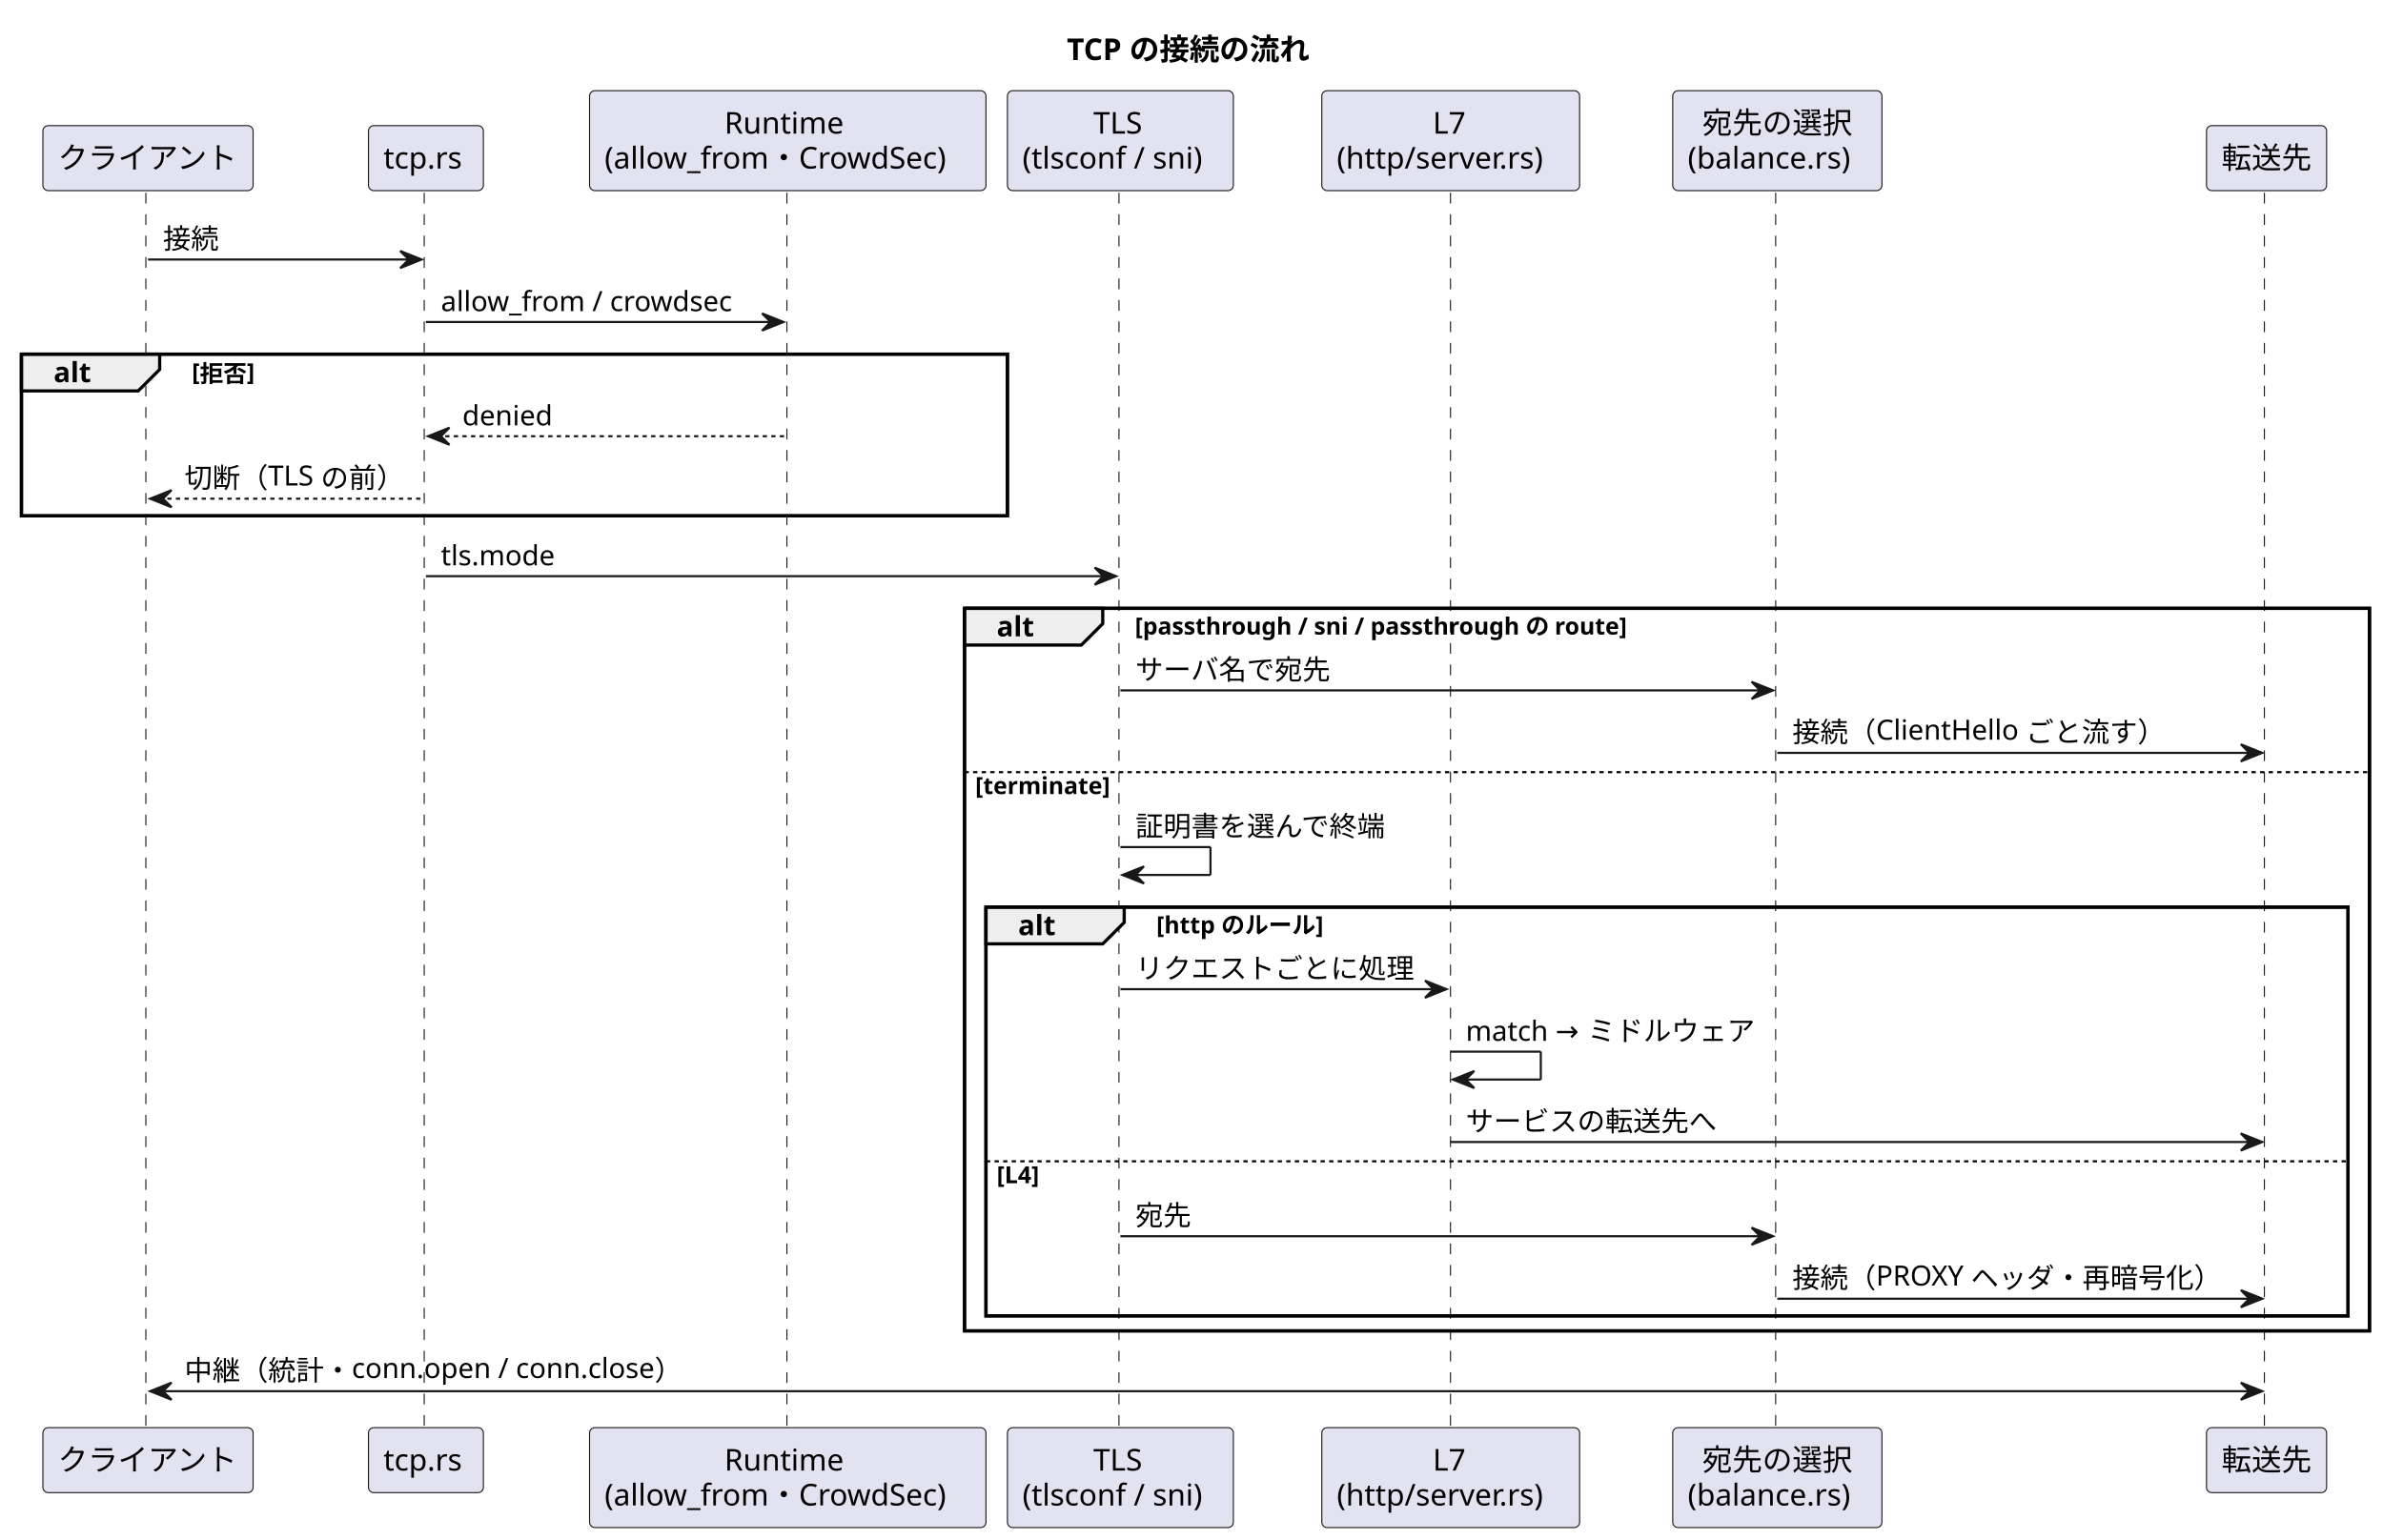
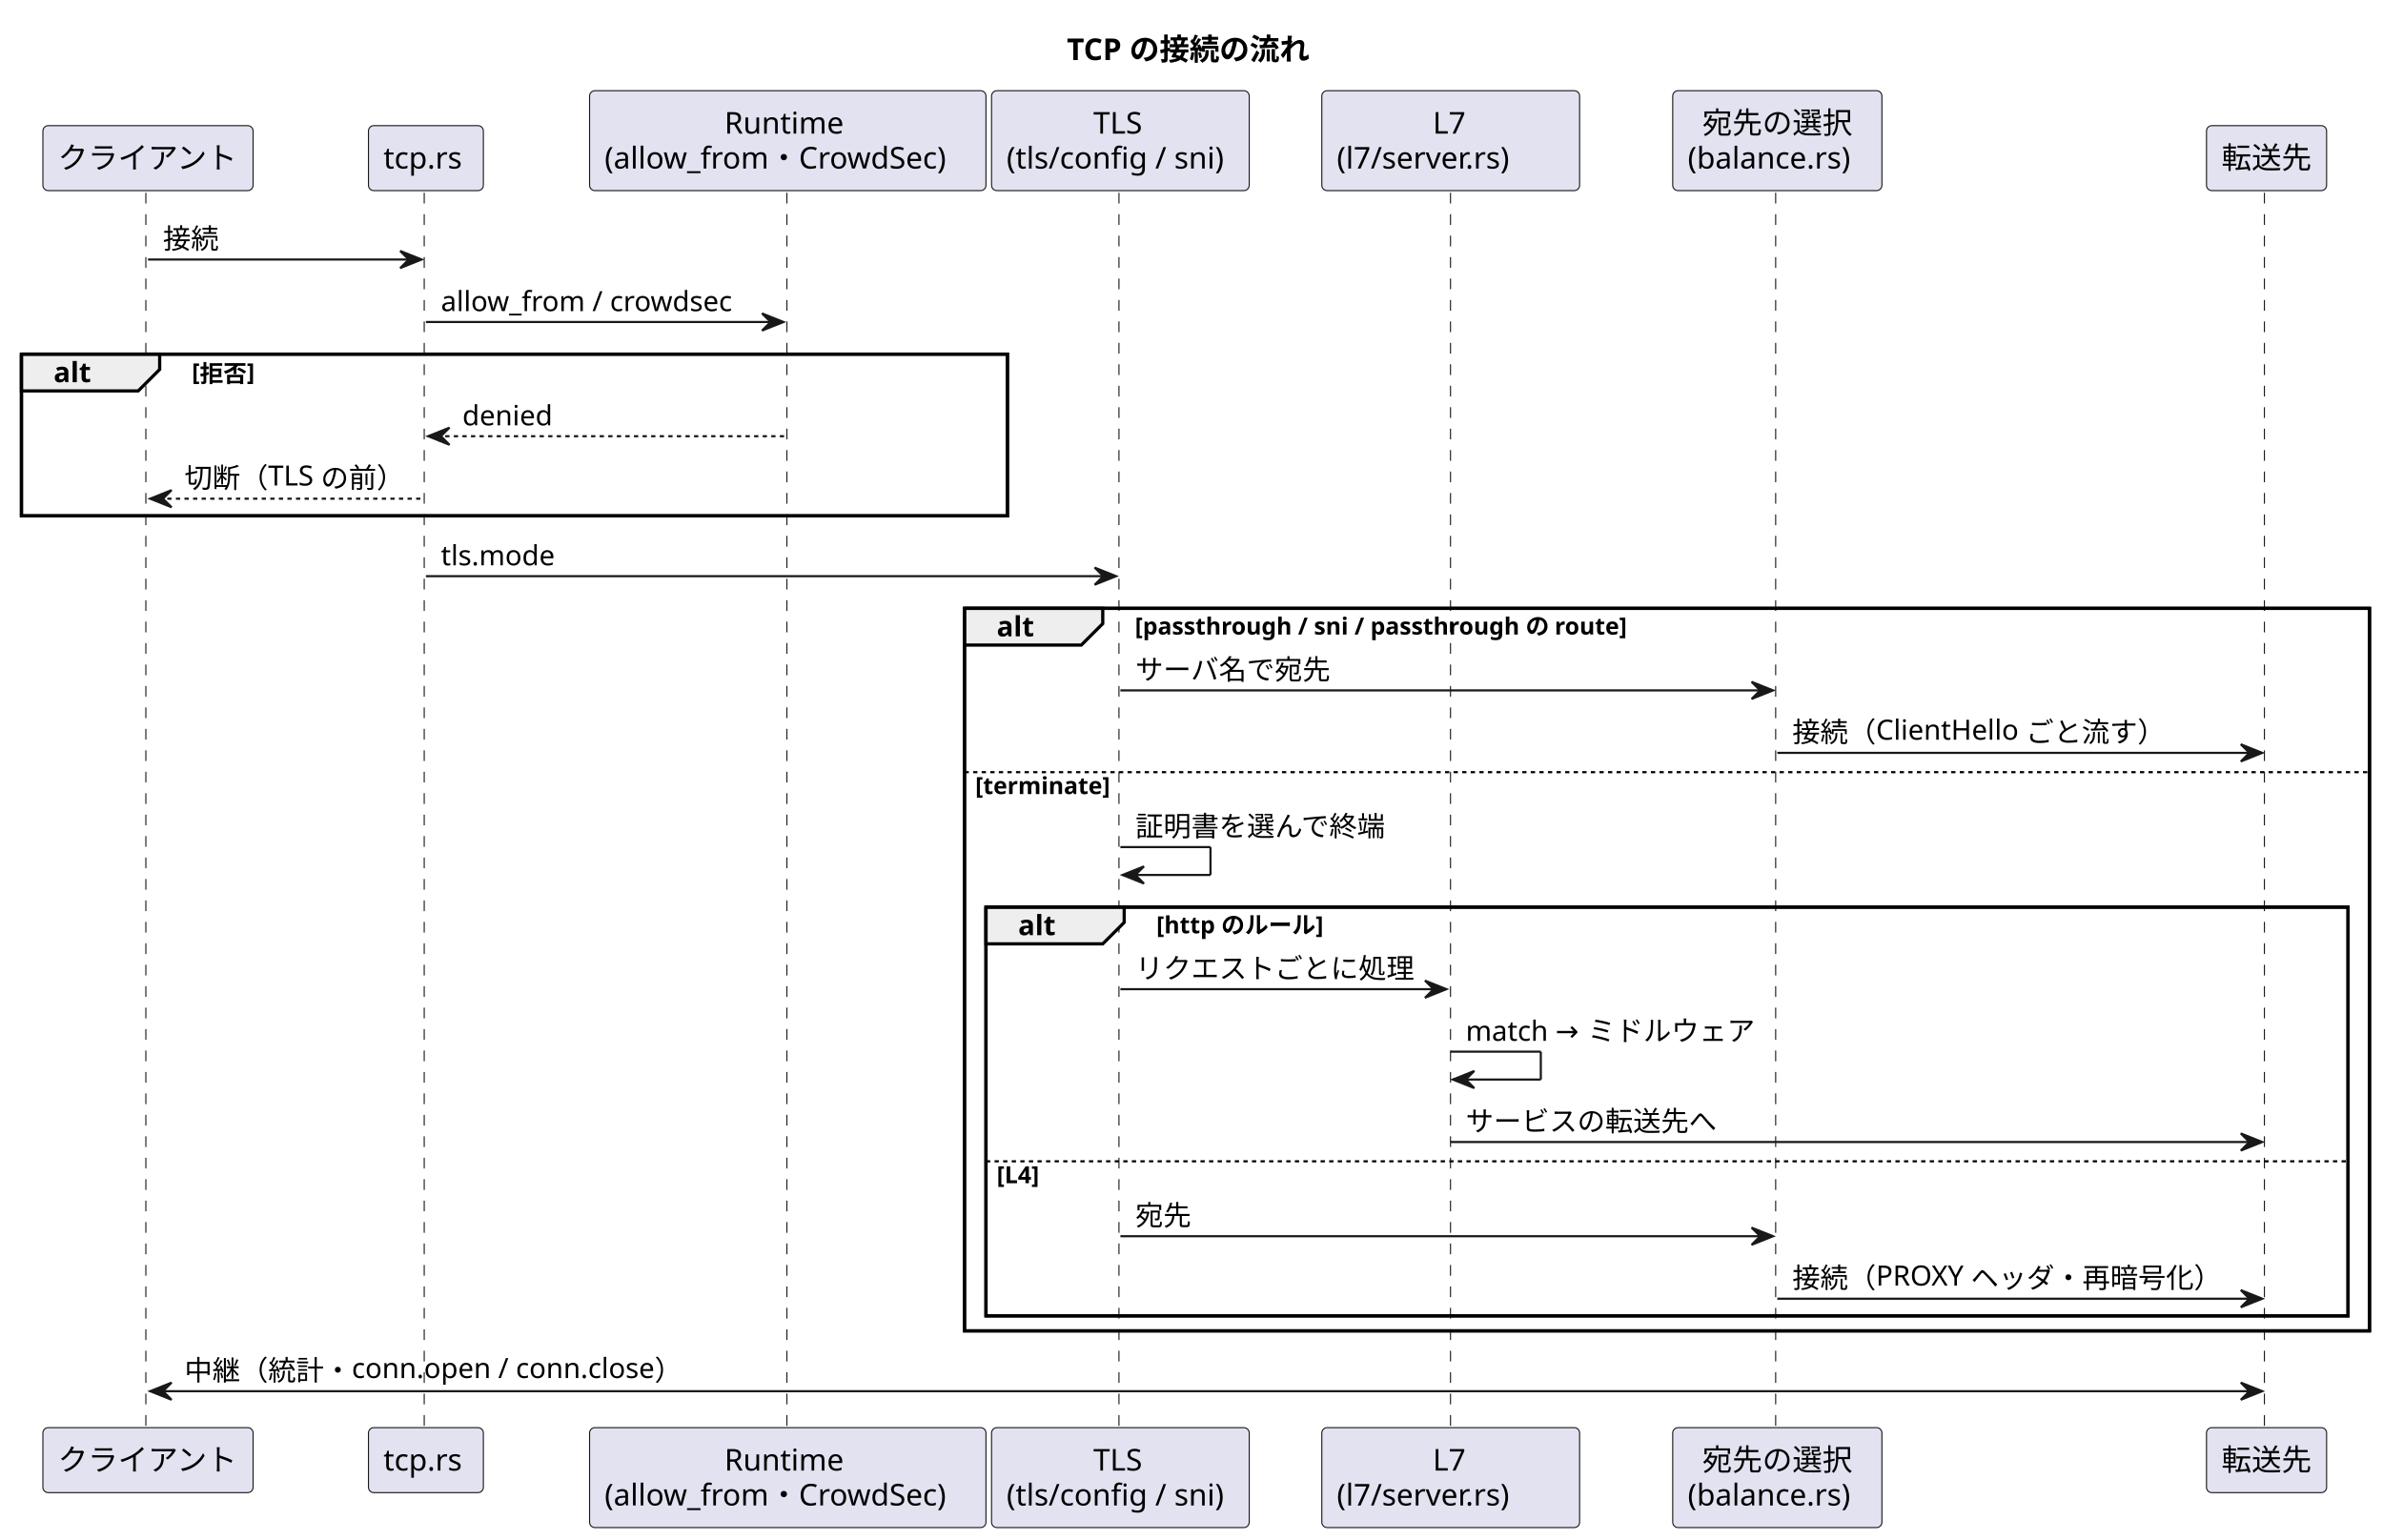
<svg xmlns="http://www.w3.org/2000/svg" contentStyleType="text/css" data-diagram-type="SEQUENCE" height="718px" preserveAspectRatio="none" style="width:1111px;height:718px;background:#FFFFFF;" version="1.1" viewBox="0 0 1111 718" width="1111px" zoomAndPan="magnify">
  <defs />
  <g>
    <text fill="#000000" font-family="sans-serif" font-size="14" font-weight="bold" lengthAdjust="spacing" textLength="118.959" x="497.374" y="27.995">TCP の接続の流れ</text>
    <rect fill="none" height="75.398" style="stroke:#000000;stroke-width:1.5;" width="459.683" x="10" y="165.156" />
    <rect fill="none" height="336.938" style="stroke:#000000;stroke-width:1.5;" width="655.022" x="449.683" y="283.688" />
    <rect fill="none" height="190.602" style="stroke:#000000;stroke-width:1.5;" width="635.022" x="459.683" y="423.023" />
    <g class="participant-lifeline" data-entity-uid="part1" data-qualified-name="C" id="part1-lifeline">
      <g>
        <rect fill="#000000" fill-opacity="0" height="576.867" width="8" x="65" y="89.891" />
        <line style="stroke:#181818;stroke-width:0.5;stroke-dasharray:5,5;" x1="68" x2="68" y1="89.891" y2="666.758" />
      </g>
    </g>
    <g class="participant-lifeline" data-entity-uid="part2" data-qualified-name="T" id="part2-lifeline">
      <g>
        <rect fill="#000000" fill-opacity="0" height="576.867" width="8" x="194.568" y="89.891" />
        <line style="stroke:#181818;stroke-width:0.5;stroke-dasharray:5,5;" x1="197.781" x2="197.781" y1="89.891" y2="666.758" />
      </g>
    </g>
    <g class="participant-lifeline" data-entity-uid="part3" data-qualified-name="R" id="part3-lifeline">
      <g>
        <rect fill="#000000" fill-opacity="0" height="576.867" width="8" x="363.275" y="89.891" />
        <line style="stroke:#181818;stroke-width:0.5;stroke-dasharray:5,5;" x1="366.867" x2="366.867" y1="89.891" y2="666.758" />
      </g>
    </g>
    <g class="participant-lifeline" data-entity-uid="part4" data-qualified-name="S" id="part4-lifeline">
      <g>
        <rect fill="#000000" fill-opacity="0" height="576.867" width="8" x="518.351" y="89.891" />
        <line style="stroke:#181818;stroke-width:0.5;stroke-dasharray:5,5;" x1="521.683" x2="521.683" y1="89.891" y2="666.758" />
      </g>
    </g>
    <g class="participant-lifeline" data-entity-uid="part5" data-qualified-name="H" id="part5-lifeline">
      <g>
        <rect fill="#000000" fill-opacity="0" height="576.867" width="8" x="672.351" y="89.891" />
        <line style="stroke:#181818;stroke-width:0.5;stroke-dasharray:5,5;" x1="676.253" x2="676.253" y1="89.891" y2="666.758" />
      </g>
    </g>
    <g class="participant-lifeline" data-entity-uid="part6" data-qualified-name="B" id="part6-lifeline">
      <g>
        <rect fill="#000000" fill-opacity="0" height="576.867" width="8" x="824.622" y="89.891" />
        <line style="stroke:#181818;stroke-width:0.5;stroke-dasharray:5,5;" x1="827.851" x2="827.851" y1="89.891" y2="666.758" />
      </g>
    </g>
    <g class="participant-lifeline" data-entity-uid="part7" data-qualified-name="D" id="part7-lifeline">
      <g>
        <rect fill="#000000" fill-opacity="0" height="576.867" width="8" x="1052.706" y="89.891" />
        <line style="stroke:#181818;stroke-width:0.5;stroke-dasharray:5,5;" x1="1055.706" x2="1055.706" y1="89.891" y2="666.758" />
      </g>
    </g>
    <g class="participant participant-head" data-entity-uid="part1" data-qualified-name="C" id="part1-head">
      <rect fill="#E2E2F0" height="30.297" rx="2.5" ry="2.5" style="stroke:#181818;stroke-width:0.5;" width="98" x="20" y="58.594" />
      <text fill="#000000" font-family="sans-serif" font-size="14" lengthAdjust="spacing" textLength="84" x="27" y="78.589">クライアント</text>
    </g>
    <g class="participant participant-tail" data-entity-uid="part1" data-qualified-name="C" id="part1-tail">
      <rect fill="#E2E2F0" height="30.297" rx="2.5" ry="2.5" style="stroke:#181818;stroke-width:0.5;" width="98" x="20" y="665.758" />
      <text fill="#000000" font-family="sans-serif" font-size="14" lengthAdjust="spacing" textLength="84" x="27" y="685.753">クライアント</text>
    </g>
    <g class="participant participant-head" data-entity-uid="part2" data-qualified-name="T" id="part2-head">
      <rect fill="#E2E2F0" height="30.297" rx="2.5" ry="2.5" style="stroke:#181818;stroke-width:0.5;" width="53.573" x="171.781" y="58.594" />
      <text fill="#000000" font-family="sans-serif" font-size="14" lengthAdjust="spacing" textLength="39.573" x="178.781" y="78.589">tcp.rs</text>
    </g>
    <g class="participant participant-tail" data-entity-uid="part2" data-qualified-name="T" id="part2-tail">
      <rect fill="#E2E2F0" height="30.297" rx="2.5" ry="2.5" style="stroke:#181818;stroke-width:0.5;" width="53.573" x="171.781" y="665.758" />
      <text fill="#000000" font-family="sans-serif" font-size="14" lengthAdjust="spacing" textLength="39.573" x="178.781" y="685.753">tcp.rs</text>
    </g>
    <g class="participant participant-head" data-entity-uid="part3" data-qualified-name="R" id="part3-head">
      <rect fill="#E2E2F0" height="46.594" rx="2.5" ry="2.5" style="stroke:#181818;stroke-width:0.5;" width="184.816" x="274.867" y="42.297" />
      <text fill="#000000" font-family="sans-serif" font-size="14" lengthAdjust="spacing" textLength="59.103" x="337.724" y="62.292">Runtime</text>
      <text fill="#000000" font-family="sans-serif" font-size="14" lengthAdjust="spacing" textLength="170.816" x="281.867" y="78.589">(allow_from・CrowdSec)</text>
    </g>
    <g class="participant participant-tail" data-entity-uid="part3" data-qualified-name="R" id="part3-tail">
      <rect fill="#E2E2F0" height="46.594" rx="2.5" ry="2.5" style="stroke:#181818;stroke-width:0.5;" width="184.816" x="274.867" y="665.758" />
      <text fill="#000000" font-family="sans-serif" font-size="14" lengthAdjust="spacing" textLength="59.103" x="337.724" y="685.753">Runtime</text>
      <text fill="#000000" font-family="sans-serif" font-size="14" lengthAdjust="spacing" textLength="170.816" x="281.867" y="702.05">(allow_from・CrowdSec)</text>
    </g>
    <g class="participant participant-head" data-entity-uid="part4" data-qualified-name="S" id="part4-head">
-       <rect fill="#E2E2F0" height="46.594" rx="2.5" ry="2.5" style="stroke:#181818;stroke-width:0.5;" width="105.335" x="469.683" y="42.297" />
+       <rect fill="#E2E2F0" height="46.594" rx="2.5" ry="2.5" style="stroke:#181818;stroke-width:0.5;" width="120.135" x="462.284" y="42.297" />
      <text fill="#000000" font-family="sans-serif" font-size="14" lengthAdjust="spacing" textLength="25.238" x="509.732" y="62.292">TLS</text>
-       <text fill="#000000" font-family="sans-serif" font-size="14" lengthAdjust="spacing" textLength="91.335" x="476.683" y="78.589">(tlsconf / sni)</text>
+       <text fill="#000000" font-family="sans-serif" font-size="14" lengthAdjust="spacing" textLength="106.135" x="469.284" y="78.589">(tls/config / sni)</text>
    </g>
    <g class="participant participant-tail" data-entity-uid="part4" data-qualified-name="S" id="part4-tail">
-       <rect fill="#E2E2F0" height="46.594" rx="2.5" ry="2.5" style="stroke:#181818;stroke-width:0.5;" width="105.335" x="469.683" y="665.758" />
+       <rect fill="#E2E2F0" height="46.594" rx="2.5" ry="2.5" style="stroke:#181818;stroke-width:0.5;" width="120.135" x="462.284" y="665.758" />
      <text fill="#000000" font-family="sans-serif" font-size="14" lengthAdjust="spacing" textLength="25.238" x="509.732" y="685.753">TLS</text>
-       <text fill="#000000" font-family="sans-serif" font-size="14" lengthAdjust="spacing" textLength="91.335" x="476.683" y="702.05">(tlsconf / sni)</text>
+       <text fill="#000000" font-family="sans-serif" font-size="14" lengthAdjust="spacing" textLength="106.135" x="469.284" y="702.05">(tls/config / sni)</text>
    </g>
    <g class="participant participant-head" data-entity-uid="part5" data-qualified-name="H" id="part5-head">
      <rect fill="#E2E2F0" height="46.594" rx="2.5" ry="2.5" style="stroke:#181818;stroke-width:0.5;" width="120.196" x="616.253" y="42.297" />
      <text fill="#000000" font-family="sans-serif" font-size="14" lengthAdjust="spacing" textLength="16.707" x="667.998" y="62.292">L7</text>
-       <text fill="#000000" font-family="sans-serif" font-size="14" lengthAdjust="spacing" textLength="106.196" x="623.253" y="78.589">(http/server.rs)</text>
+       <text fill="#000000" font-family="sans-serif" font-size="14" lengthAdjust="spacing" textLength="91.296" x="623.253" y="78.589">(l7/server.rs)</text>
    </g>
    <g class="participant participant-tail" data-entity-uid="part5" data-qualified-name="H" id="part5-tail">
      <rect fill="#E2E2F0" height="46.594" rx="2.5" ry="2.5" style="stroke:#181818;stroke-width:0.5;" width="120.196" x="616.253" y="665.758" />
      <text fill="#000000" font-family="sans-serif" font-size="14" lengthAdjust="spacing" textLength="16.707" x="667.998" y="685.753">L7</text>
-       <text fill="#000000" font-family="sans-serif" font-size="14" lengthAdjust="spacing" textLength="106.196" x="623.253" y="702.05">(http/server.rs)</text>
+       <text fill="#000000" font-family="sans-serif" font-size="14" lengthAdjust="spacing" textLength="91.296" x="623.253" y="702.05">(l7/server.rs)</text>
    </g>
    <g class="participant participant-head" data-entity-uid="part6" data-qualified-name="B" id="part6-head">
      <rect fill="#E2E2F0" height="46.594" rx="2.5" ry="2.5" style="stroke:#181818;stroke-width:0.5;" width="97.542" x="779.851" y="42.297" />
      <text fill="#000000" font-family="sans-serif" font-size="14" lengthAdjust="spacing" textLength="70" x="793.622" y="62.292">宛先の選択</text>
      <text fill="#000000" font-family="sans-serif" font-size="14" lengthAdjust="spacing" textLength="83.542" x="786.851" y="78.589">(balance.rs)</text>
    </g>
    <g class="participant participant-tail" data-entity-uid="part6" data-qualified-name="B" id="part6-tail">
      <rect fill="#E2E2F0" height="46.594" rx="2.5" ry="2.5" style="stroke:#181818;stroke-width:0.5;" width="97.542" x="779.851" y="665.758" />
      <text fill="#000000" font-family="sans-serif" font-size="14" lengthAdjust="spacing" textLength="70" x="793.622" y="685.753">宛先の選択</text>
      <text fill="#000000" font-family="sans-serif" font-size="14" lengthAdjust="spacing" textLength="83.542" x="786.851" y="702.05">(balance.rs)</text>
    </g>
    <g class="participant participant-head" data-entity-uid="part7" data-qualified-name="D" id="part7-head">
      <rect fill="#E2E2F0" height="30.297" rx="2.5" ry="2.5" style="stroke:#181818;stroke-width:0.5;" width="56" x="1028.706" y="58.594" />
      <text fill="#000000" font-family="sans-serif" font-size="14" lengthAdjust="spacing" textLength="42" x="1035.706" y="78.589">転送先</text>
    </g>
    <g class="participant participant-tail" data-entity-uid="part7" data-qualified-name="D" id="part7-tail">
      <rect fill="#E2E2F0" height="30.297" rx="2.5" ry="2.5" style="stroke:#181818;stroke-width:0.5;" width="56" x="1028.706" y="665.758" />
      <text fill="#000000" font-family="sans-serif" font-size="14" lengthAdjust="spacing" textLength="42" x="1035.706" y="685.753">転送先</text>
    </g>
    <g class="message" data-entity-1="part1" data-entity-2="part2" id="msg1">
      <polygon fill="#181818" points="186.568,117.023,196.568,121.023,186.568,125.023,190.568,121.023" style="stroke:#181818;stroke-width:1;" />
      <line style="stroke:#181818;stroke-width:1;" x1="69" x2="192.568" y1="121.023" y2="121.023" />
      <text fill="#000000" font-family="sans-serif" font-size="13" lengthAdjust="spacing" textLength="26" x="76" y="115.957">接続</text>
    </g>
    <g class="message" data-entity-1="part2" data-entity-2="part3" id="msg2">
      <polygon fill="#181818" points="355.275,146.156,365.275,150.156,355.275,154.156,359.275,150.156" style="stroke:#181818;stroke-width:1;" />
      <line style="stroke:#181818;stroke-width:1;" x1="198.568" x2="361.275" y1="150.156" y2="150.156" />
      <text fill="#000000" font-family="sans-serif" font-size="13" lengthAdjust="spacing" textLength="144.708" x="205.568" y="145.09">allow_from / crowdsec</text>
    </g>
    <path d="M10,165.156 L74.443,165.156 L74.443,172.289 L64.443,182.289 L10,182.289 L10,165.156" fill="#EEEEEE" style="stroke:#000000;stroke-width:1.5;" />
    <rect fill="none" height="75.398" style="stroke:#000000;stroke-width:1.5;" width="459.683" x="10" y="165.156" />
    <text fill="#000000" font-family="sans-serif" font-size="13" font-weight="bold" lengthAdjust="spacing" textLength="19.443" x="25" y="178.223">alt</text>
    <text fill="#000000" font-family="sans-serif" font-size="11" font-weight="bold" lengthAdjust="spacing" textLength="32.054" x="89.443" y="177.367">[拒否]</text>
    <g class="message" data-entity-1="part3" data-entity-2="part2" id="msg3">
      <polygon fill="#181818" points="209.568,199.422,199.568,203.422,209.568,207.422,205.568,203.422" style="stroke:#181818;stroke-width:1;" />
      <line style="stroke:#181818;stroke-width:1;stroke-dasharray:2,2;" x1="203.568" x2="366.275" y1="203.422" y2="203.422" />
      <text fill="#000000" font-family="sans-serif" font-size="13" lengthAdjust="spacing" textLength="44.351" x="215.568" y="198.356">denied</text>
    </g>
    <g class="message" data-entity-1="part2" data-entity-2="part1" id="msg4">
      <polygon fill="#181818" points="80,228.555,70,232.555,80,236.555,76,232.555" style="stroke:#181818;stroke-width:1;" />
      <line style="stroke:#181818;stroke-width:1;stroke-dasharray:2,2;" x1="74" x2="197.568" y1="232.555" y2="232.555" />
      <text fill="#000000" font-family="sans-serif" font-size="13" lengthAdjust="spacing" textLength="105.568" x="86" y="227.489">切断（TLS の前）</text>
    </g>
    <g class="message" data-entity-1="part2" data-entity-2="part4" id="msg5">
      <polygon fill="#181818" points="510.351,264.688,520.351,268.688,510.351,272.688,514.351,268.688" style="stroke:#181818;stroke-width:1;" />
      <line style="stroke:#181818;stroke-width:1;" x1="198.568" x2="516.351" y1="268.688" y2="268.688" />
      <text fill="#000000" font-family="sans-serif" font-size="13" lengthAdjust="spacing" textLength="56.481" x="205.568" y="263.622">tls.mode</text>
    </g>
    <path d="M449.683,283.688 L514.126,283.688 L514.126,290.82 L504.126,300.82 L449.683,300.82 L449.683,283.688" fill="#EEEEEE" style="stroke:#000000;stroke-width:1.5;" />
    <rect fill="none" height="336.938" style="stroke:#000000;stroke-width:1.5;" width="655.022" x="449.683" y="283.688" />
    <text fill="#000000" font-family="sans-serif" font-size="13" font-weight="bold" lengthAdjust="spacing" textLength="19.443" x="464.683" y="296.754">alt</text>
    <text fill="#000000" font-family="sans-serif" font-size="11" font-weight="bold" lengthAdjust="spacing" textLength="259.746" x="529.126" y="295.898">[passthrough / sni / passthrough の route]</text>
    <g class="message" data-entity-1="part4" data-entity-2="part6" id="msg6">
      <polygon fill="#181818" points="816.622,317.953,826.622,321.953,816.622,325.953,820.622,321.953" style="stroke:#181818;stroke-width:1;" />
      <line style="stroke:#181818;stroke-width:1;" x1="522.351" x2="822.622" y1="321.953" y2="321.953" />
      <text fill="#000000" font-family="sans-serif" font-size="13" lengthAdjust="spacing" textLength="91" x="529.351" y="316.887">サーバ名で宛先</text>
    </g>
    <g class="message" data-entity-1="part6" data-entity-2="part7" id="msg7">
      <polygon fill="#181818" points="1044.706,347.086,1054.706,351.086,1044.706,355.086,1048.706,351.086" style="stroke:#181818;stroke-width:1;" />
      <line style="stroke:#181818;stroke-width:1;" x1="828.622" x2="1050.706" y1="351.086" y2="351.086" />
      <text fill="#000000" font-family="sans-serif" font-size="13" lengthAdjust="spacing" textLength="178.718" x="835.622" y="346.02">接続（ClientHello ごと流す）</text>
    </g>
    <line style="stroke:#000000;stroke-width:1;stroke-dasharray:2,2;" x1="449.683" x2="1104.706" y1="360.086" y2="360.086" />
    <text fill="#000000" font-family="sans-serif" font-size="11" font-weight="bold" lengthAdjust="spacing" textLength="71.403" x="454.683" y="370.296">[terminate]</text>
    <g class="message" data-entity-1="part4" data-entity-2="part4" id="msg8">
      <line style="stroke:#181818;stroke-width:1;" x1="522.351" x2="564.351" y1="395.023" y2="395.023" />
      <line style="stroke:#181818;stroke-width:1;" x1="564.351" x2="564.351" y1="395.023" y2="408.023" />
      <line style="stroke:#181818;stroke-width:1;" x1="523.351" x2="564.351" y1="408.023" y2="408.023" />
      <polygon fill="#181818" points="533.351,404.023,523.351,408.023,533.351,412.023,529.351,408.023" style="stroke:#181818;stroke-width:1;" />
      <text fill="#000000" font-family="sans-serif" font-size="13" lengthAdjust="spacing" textLength="117" x="529.351" y="389.957">証明書を選んで終端</text>
    </g>
    <path d="M459.683,423.023 L524.126,423.023 L524.126,430.156 L514.126,440.156 L459.683,440.156 L459.683,423.023" fill="#EEEEEE" style="stroke:#000000;stroke-width:1.5;" />
    <rect fill="none" height="190.602" style="stroke:#000000;stroke-width:1.5;" width="635.022" x="459.683" y="423.023" />
    <text fill="#000000" font-family="sans-serif" font-size="13" font-weight="bold" lengthAdjust="spacing" textLength="19.443" x="474.683" y="436.09">alt</text>
    <text fill="#000000" font-family="sans-serif" font-size="11" font-weight="bold" lengthAdjust="spacing" textLength="84.106" x="539.126" y="435.234">[http のルール]</text>
    <g class="message" data-entity-1="part4" data-entity-2="part5" id="msg9">
      <polygon fill="#181818" points="664.351,457.289,674.351,461.289,664.351,465.289,668.351,461.289" style="stroke:#181818;stroke-width:1;" />
      <line style="stroke:#181818;stroke-width:1;" x1="522.351" x2="670.351" y1="461.289" y2="461.289" />
      <text fill="#000000" font-family="sans-serif" font-size="13" lengthAdjust="spacing" textLength="130" x="529.351" y="456.223">リクエストごとに処理</text>
    </g>
    <g class="message" data-entity-1="part5" data-entity-2="part5" id="msg10">
      <line style="stroke:#181818;stroke-width:1;" x1="676.351" x2="718.351" y1="490.422" y2="490.422" />
      <line style="stroke:#181818;stroke-width:1;" x1="718.351" x2="718.351" y1="490.422" y2="503.422" />
      <line style="stroke:#181818;stroke-width:1;" x1="677.351" x2="718.351" y1="503.422" y2="503.422" />
      <polygon fill="#181818" points="687.351,499.422,677.351,503.422,687.351,507.422,683.351,503.422" style="stroke:#181818;stroke-width:1;" />
      <text fill="#000000" font-family="sans-serif" font-size="13" lengthAdjust="spacing" textLength="138.271" x="683.351" y="485.356">match → ミドルウェア</text>
    </g>
    <g class="message" data-entity-1="part5" data-entity-2="part7" id="msg11">
      <polygon fill="#181818" points="1044.706,528.555,1054.706,532.555,1044.706,536.555,1048.706,532.555" style="stroke:#181818;stroke-width:1;" />
      <line style="stroke:#181818;stroke-width:1;" x1="676.351" x2="1050.706" y1="532.555" y2="532.555" />
      <text fill="#000000" font-family="sans-serif" font-size="13" lengthAdjust="spacing" textLength="117" x="683.351" y="527.489">サービスの転送先へ</text>
    </g>
    <line style="stroke:#000000;stroke-width:1;stroke-dasharray:2,2;" x1="459.683" x2="1094.706" y1="541.555" y2="541.555" />
    <text fill="#000000" font-family="sans-serif" font-size="11" font-weight="bold" lengthAdjust="spacing" textLength="24.718" x="464.683" y="551.765">[L4]</text>
    <g class="message" data-entity-1="part4" data-entity-2="part6" id="msg12">
      <polygon fill="#181818" points="816.622,572.492,826.622,576.492,816.622,580.492,820.622,576.492" style="stroke:#181818;stroke-width:1;" />
      <line style="stroke:#181818;stroke-width:1;" x1="522.351" x2="822.622" y1="576.492" y2="576.492" />
      <text fill="#000000" font-family="sans-serif" font-size="13" lengthAdjust="spacing" textLength="26" x="529.351" y="571.426">宛先</text>
    </g>
    <g class="message" data-entity-1="part6" data-entity-2="part7" id="msg13">
      <polygon fill="#181818" points="1044.706,601.625,1054.706,605.625,1044.706,609.625,1048.706,605.625" style="stroke:#181818;stroke-width:1;" />
      <line style="stroke:#181818;stroke-width:1;" x1="828.622" x2="1050.706" y1="605.625" y2="605.625" />
      <text fill="#000000" font-family="sans-serif" font-size="13" lengthAdjust="spacing" textLength="204.084" x="835.622" y="600.559">接続（PROXY ヘッダ・再暗号化）</text>
    </g>
    <g class="message" data-entity-1="part7" data-entity-2="part1" id="msg14">
      <polygon fill="#181818" points="80,644.758,70,648.758,80,652.758,76,648.758" style="stroke:#181818;stroke-width:1;" />
      <polygon fill="#181818" points="1044.706,644.758,1054.706,648.758,1044.706,652.758,1048.706,648.758" style="stroke:#181818;stroke-width:1;" />
      <line style="stroke:#181818;stroke-width:1;" x1="74" x2="1050.706" y1="648.758" y2="648.758" />
      <text fill="#000000" font-family="sans-serif" font-size="13" lengthAdjust="spacing" textLength="240.995" x="86" y="643.692">中継（統計・conn.open / conn.close）</text>
    </g>
  </g>
</svg>
